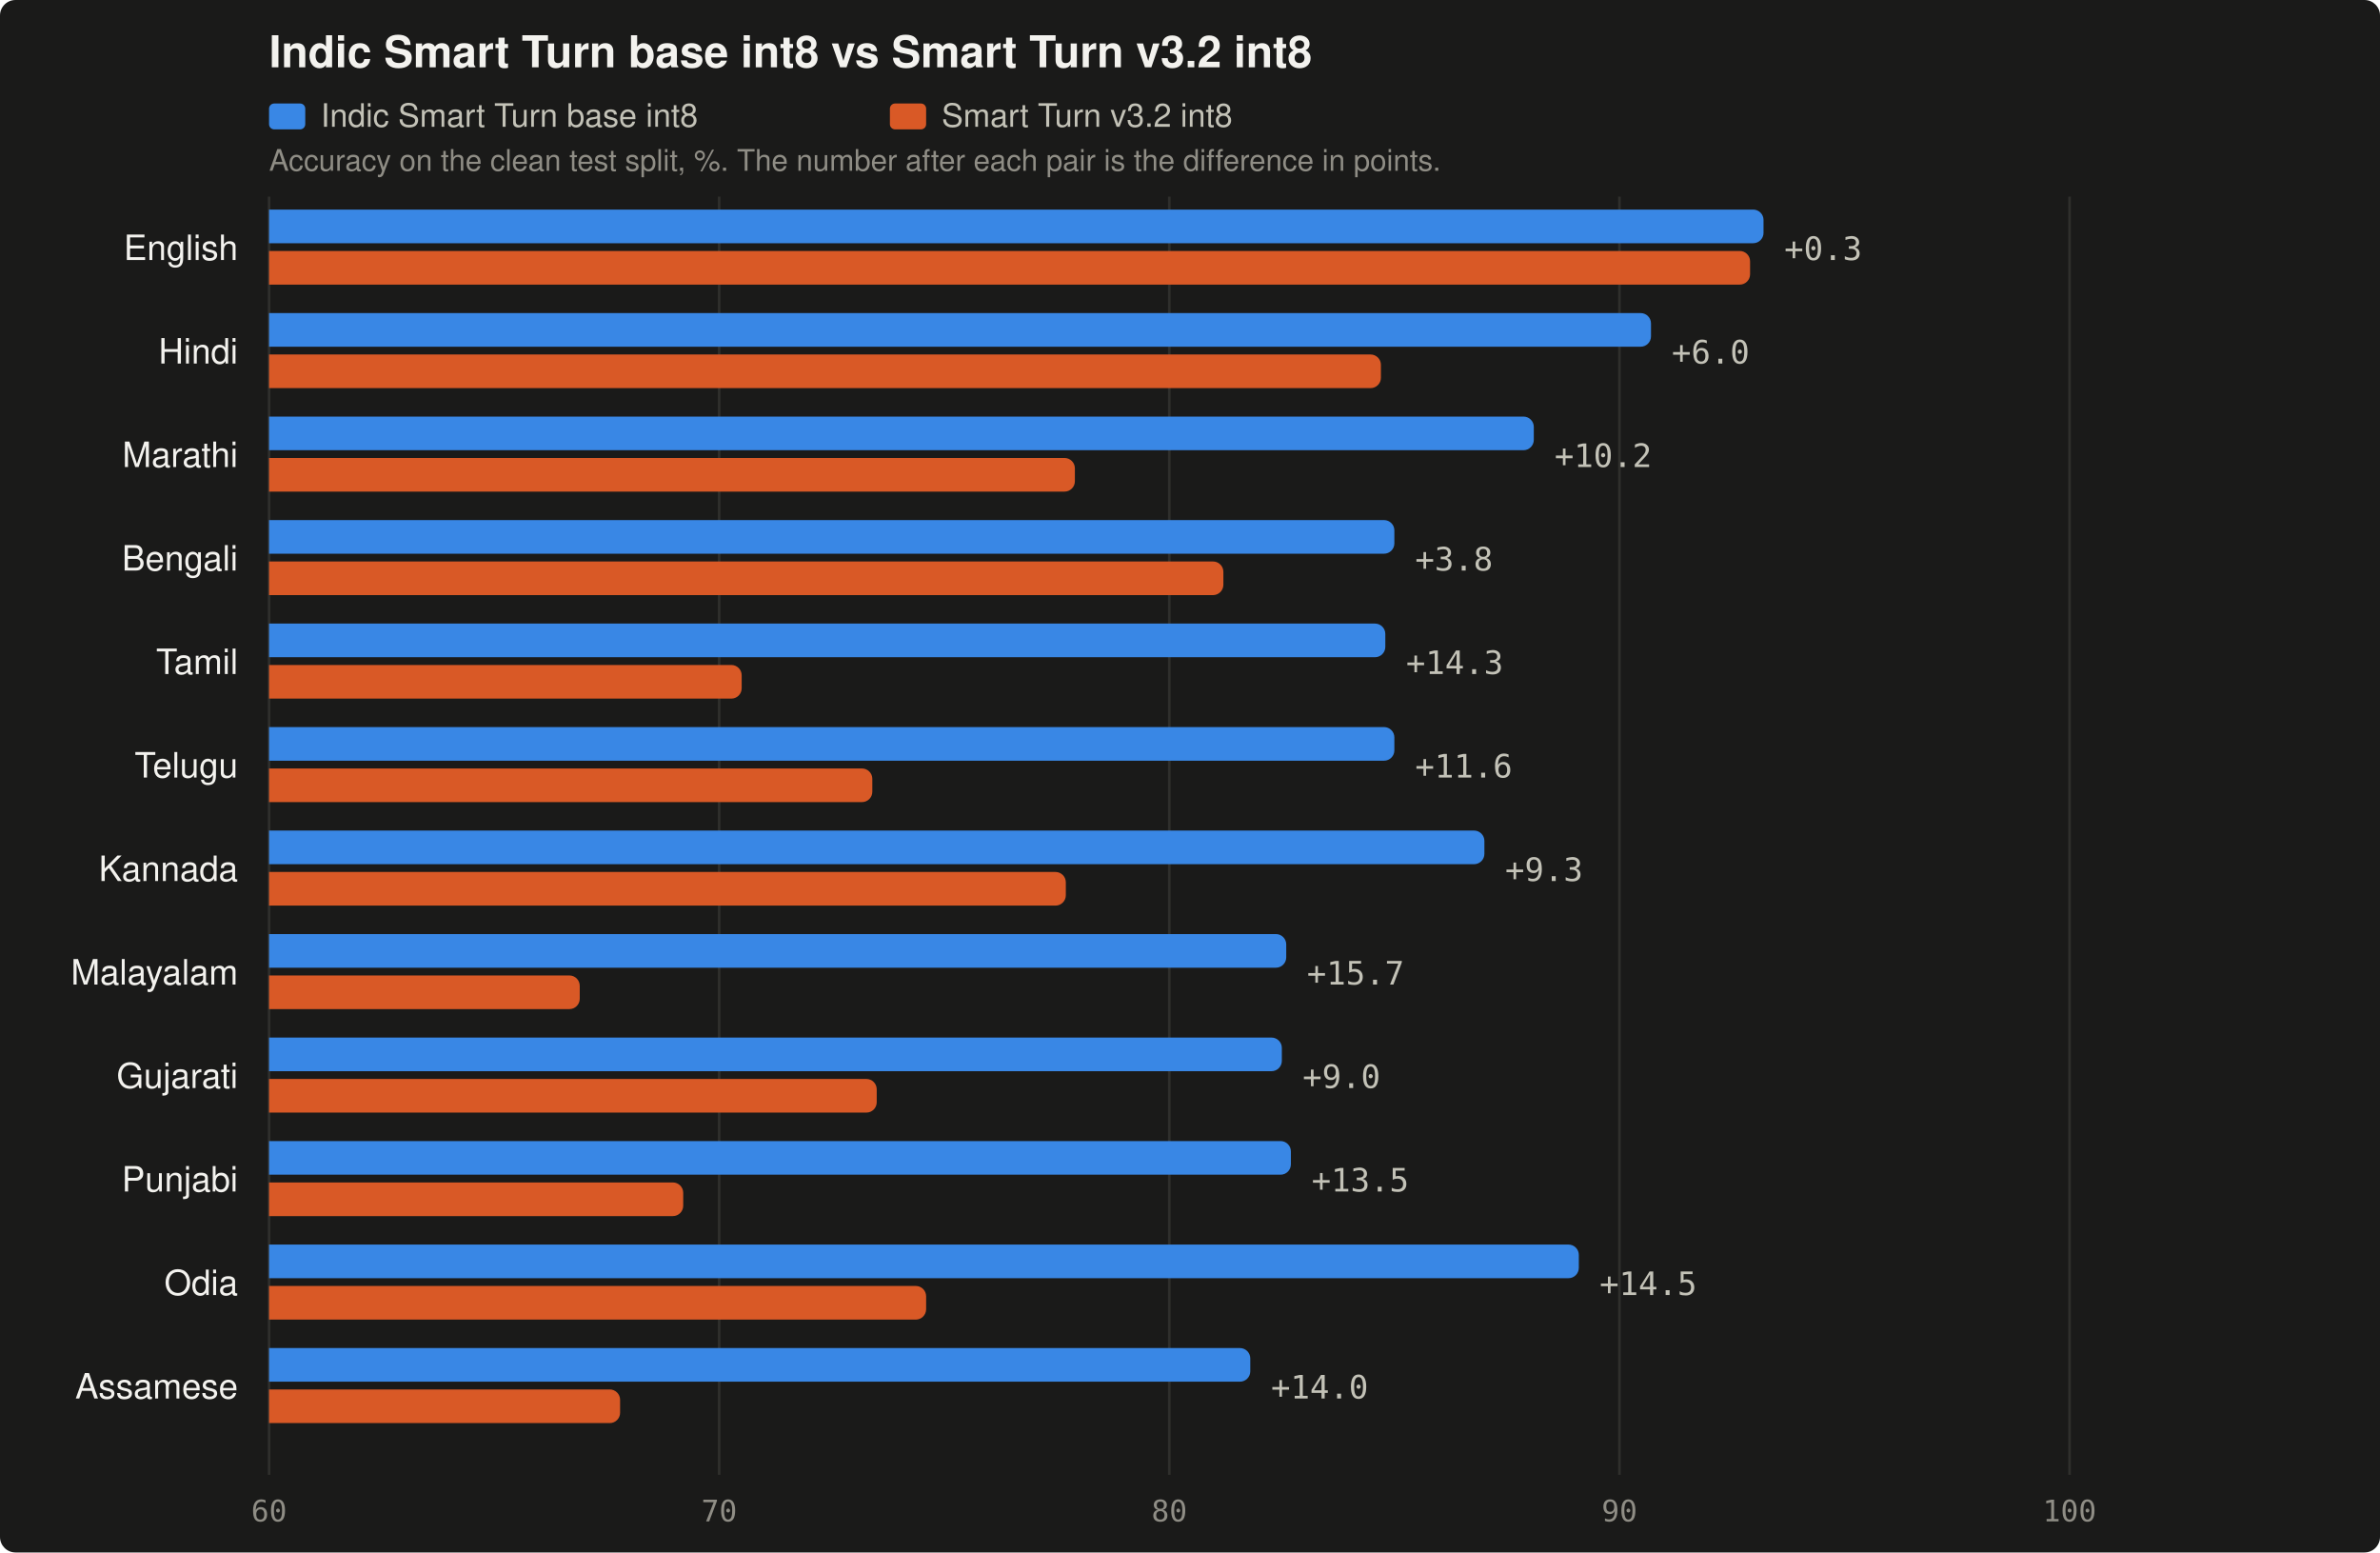
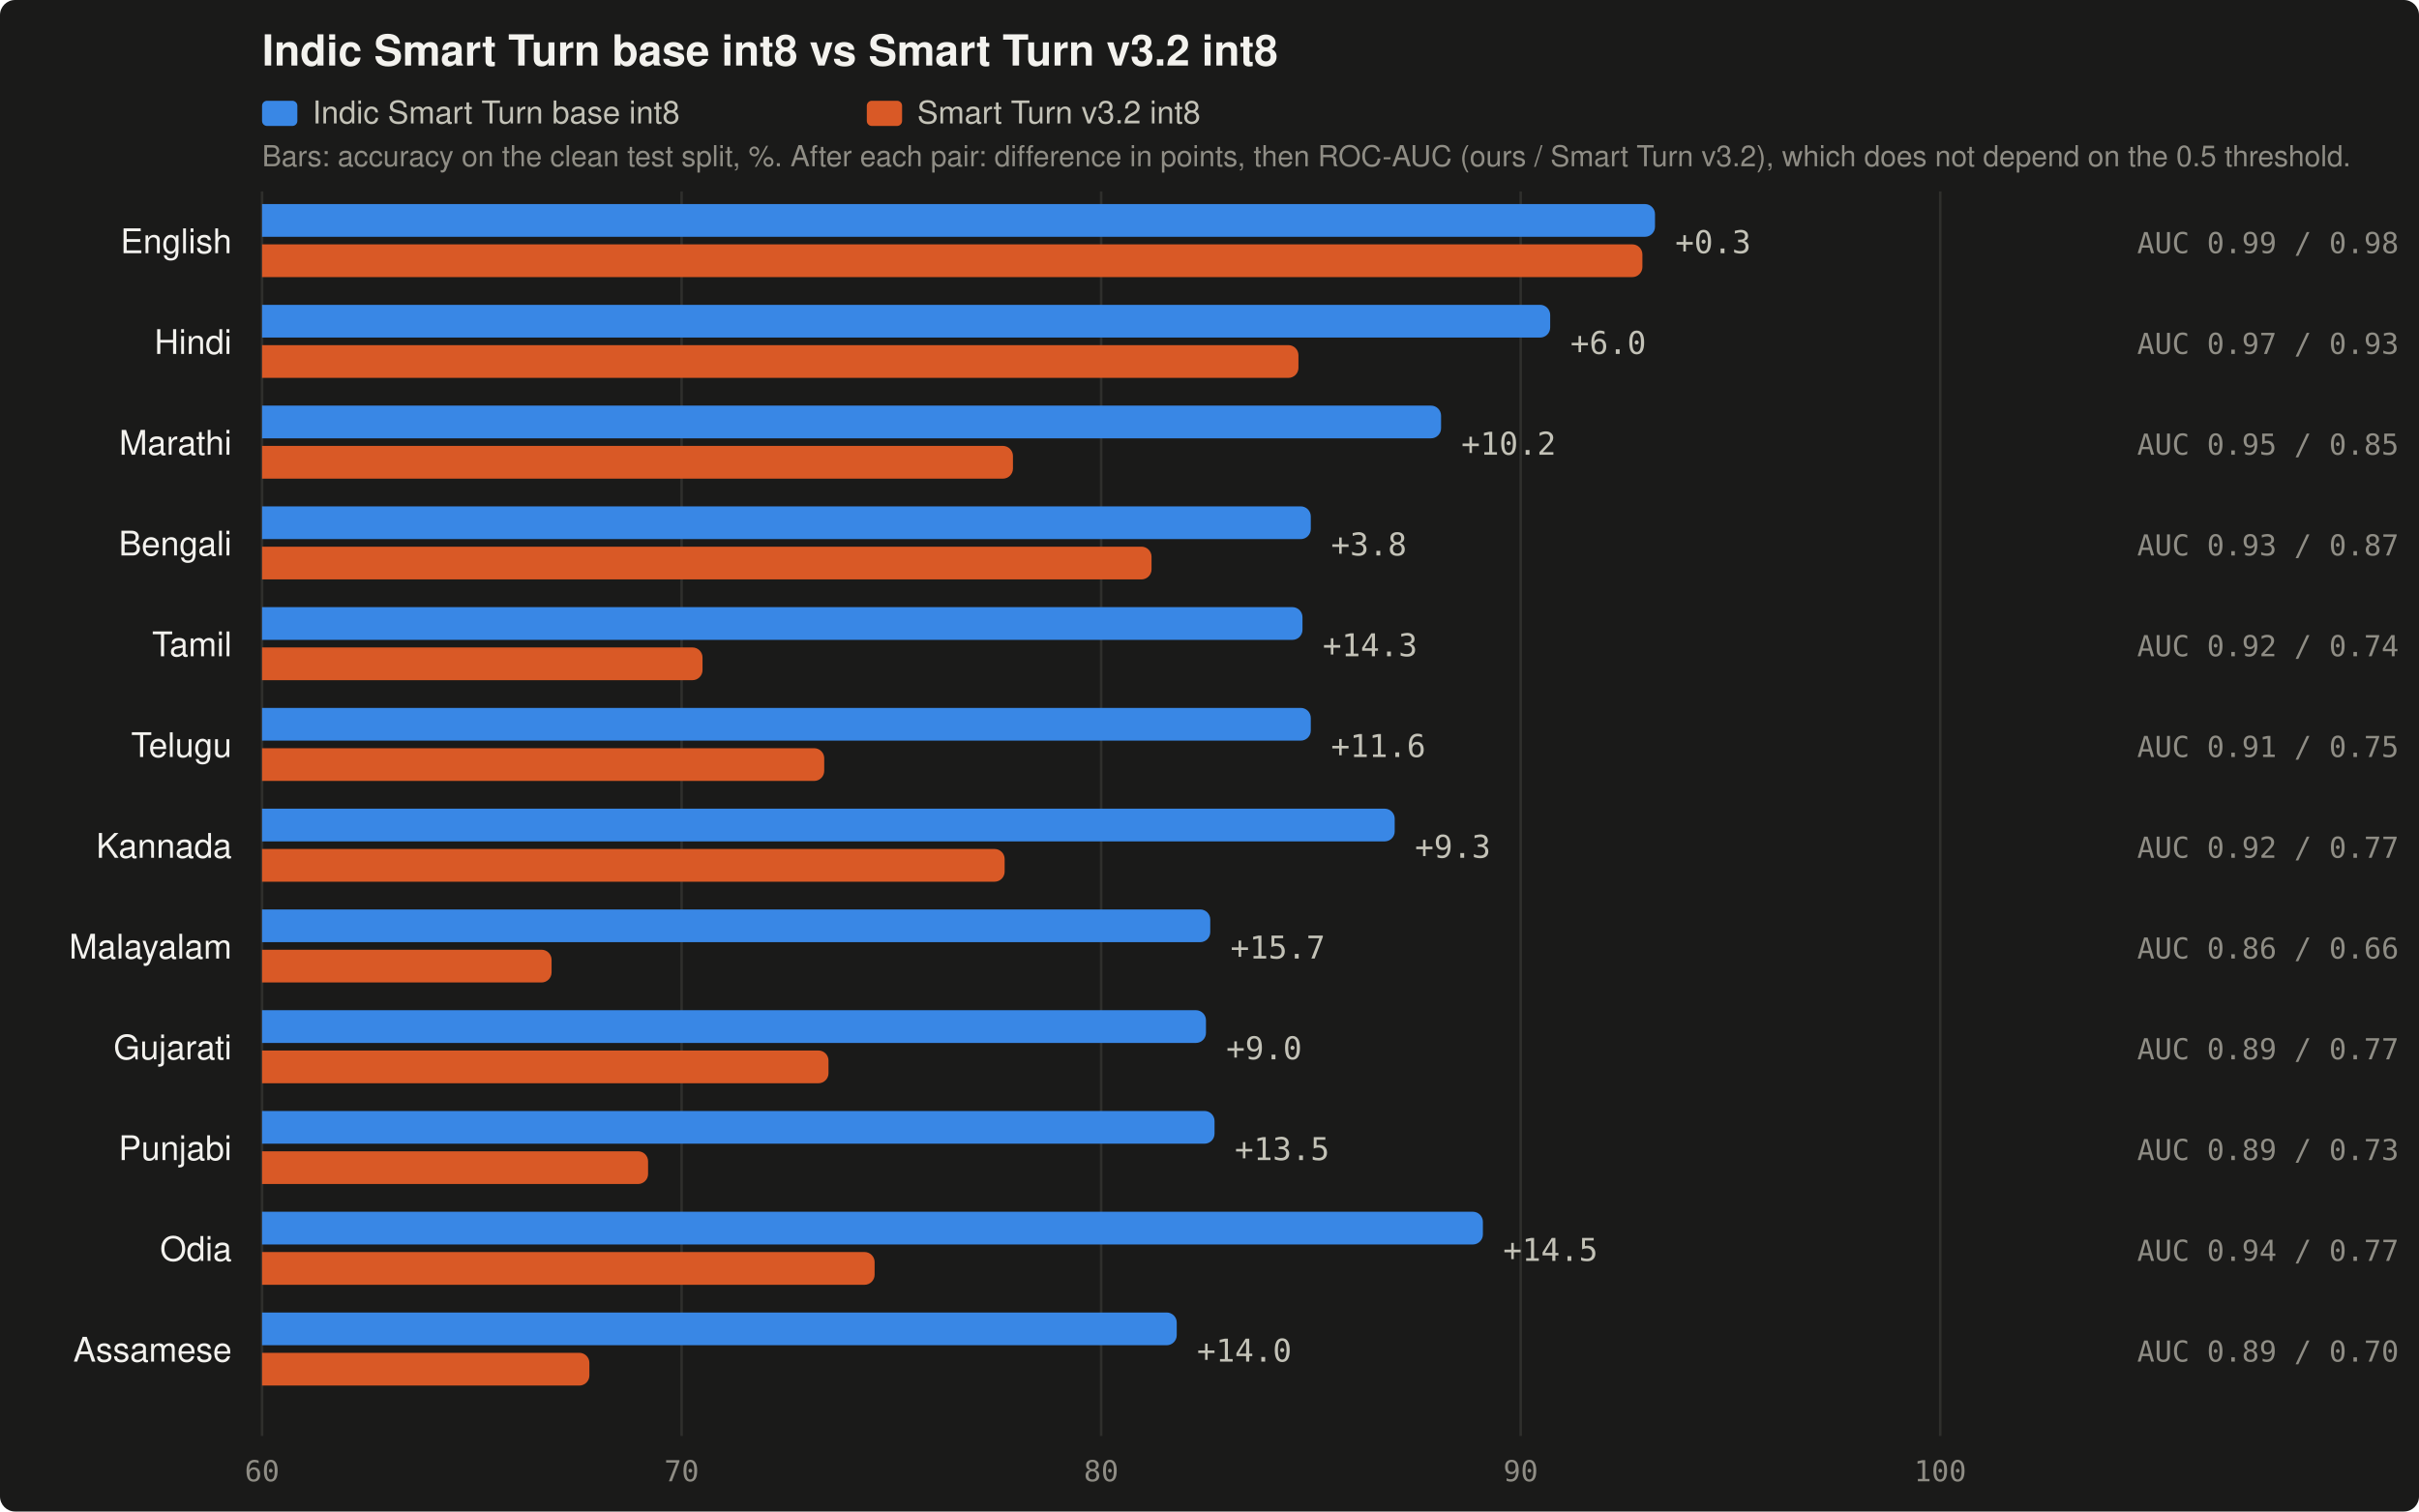
- <svg xmlns="http://www.w3.org/2000/svg" viewBox="0 0 920 600" width="920" height="600" font-family="ui-sans-serif, -apple-system, 'Segoe UI', Helvetica, Arial, sans-serif">
-   <rect width="920" height="600" fill="#1a1a19" rx="6" />
+ <svg xmlns="http://www.w3.org/2000/svg" viewBox="0 0 960 600" width="960" height="600" font-family="ui-sans-serif, -apple-system, 'Segoe UI', Helvetica, Arial, sans-serif">
+   <rect width="960" height="600" fill="#1a1a19" rx="6" />
  <text x="104" y="26" font-size="17" font-weight="600" fill="#f3f2ee">Indic Smart Turn base int8 vs Smart Turn v3.2 int8</text>
  <rect x="104" y="40" width="14" height="10" rx="2" fill="#3987e5" />
  <text x="124" y="49" font-size="12.5" fill="#c3c2b7">Indic Smart Turn base int8</text>
  <rect x="344" y="40" width="14" height="10" rx="2" fill="#d95926" />
  <text x="364" y="49" font-size="12.5" fill="#c3c2b7">Smart Turn v3.2 int8</text>
-   <text x="104" y="66" font-size="11.5" fill="#8f8d85">Accuracy on the clean test split, %. The number after each pair is the difference in points.</text>
+   <text x="104" y="66" font-size="11.5" fill="#8f8d85">Bars: accuracy on the clean test split, %. After each pair: difference in points, then ROC-AUC (ours / Smart Turn v3.2), which does not depend on the 0.5 threshold.</text>
  <line x1="104.0" x2="104.0" y1="76" y2="570" stroke="#2f2f2c" stroke-width="1" />
  <text x="104.0" y="588" font-size="11.5" fill="#8f8d85" text-anchor="middle" font-family="ui-monospace, SFMono-Regular, Menlo, Consolas, monospace">60</text>
-   <line x1="278.0" x2="278.0" y1="76" y2="570" stroke="#2f2f2c" stroke-width="1" />
-   <text x="278.0" y="588" font-size="11.5" fill="#8f8d85" text-anchor="middle" font-family="ui-monospace, SFMono-Regular, Menlo, Consolas, monospace">70</text>
-   <line x1="452.0" x2="452.0" y1="76" y2="570" stroke="#2f2f2c" stroke-width="1" />
-   <text x="452.0" y="588" font-size="11.5" fill="#8f8d85" text-anchor="middle" font-family="ui-monospace, SFMono-Regular, Menlo, Consolas, monospace">80</text>
-   <line x1="626.0" x2="626.0" y1="76" y2="570" stroke="#2f2f2c" stroke-width="1" />
-   <text x="626.0" y="588" font-size="11.5" fill="#8f8d85" text-anchor="middle" font-family="ui-monospace, SFMono-Regular, Menlo, Consolas, monospace">90</text>
-   <line x1="800.0" x2="800.0" y1="76" y2="570" stroke="#2f2f2c" stroke-width="1" />
-   <text x="800.0" y="588" font-size="11.5" fill="#8f8d85" text-anchor="middle" font-family="ui-monospace, SFMono-Regular, Menlo, Consolas, monospace">100</text>
+   <line x1="270.5" x2="270.5" y1="76" y2="570" stroke="#2f2f2c" stroke-width="1" />
+   <text x="270.5" y="588" font-size="11.5" fill="#8f8d85" text-anchor="middle" font-family="ui-monospace, SFMono-Regular, Menlo, Consolas, monospace">70</text>
+   <line x1="437.0" x2="437.0" y1="76" y2="570" stroke="#2f2f2c" stroke-width="1" />
+   <text x="437.0" y="588" font-size="11.5" fill="#8f8d85" text-anchor="middle" font-family="ui-monospace, SFMono-Regular, Menlo, Consolas, monospace">80</text>
+   <line x1="603.5" x2="603.5" y1="76" y2="570" stroke="#2f2f2c" stroke-width="1" />
+   <text x="603.5" y="588" font-size="11.5" fill="#8f8d85" text-anchor="middle" font-family="ui-monospace, SFMono-Regular, Menlo, Consolas, monospace">90</text>
+   <line x1="770.0" x2="770.0" y1="76" y2="570" stroke="#2f2f2c" stroke-width="1" />
+   <text x="770.0" y="588" font-size="11.5" fill="#8f8d85" text-anchor="middle" font-family="ui-monospace, SFMono-Regular, Menlo, Consolas, monospace">100</text>
  <text x="92" y="100.5" font-size="13.5" fill="#f3f2ee" text-anchor="end">English</text>
-   <path d="M104.0,81 h573.7 a4,4 0 0 1 4,4 v5 a4,4 0 0 1 -4,4 h-573.7 z" fill="#3987e5" />
-   <path d="M104.0,97 h568.5 a4,4 0 0 1 4,4 v5 a4,4 0 0 1 -4,4 h-568.5 z" fill="#d95926" />
-   <text x="689.7" y="100.5" font-size="12.5" fill="#c3c2b7" font-family="ui-monospace, SFMono-Regular, Menlo, Consolas, monospace">+0.3</text>
+   <path d="M104.0,81 h548.8 a4,4 0 0 1 4,4 v5 a4,4 0 0 1 -4,4 h-548.8 z" fill="#3987e5" />
+   <path d="M104.0,97 h543.8 a4,4 0 0 1 4,4 v5 a4,4 0 0 1 -4,4 h-543.8 z" fill="#d95926" />
+   <text x="664.8" y="100.5" font-size="12.5" fill="#c3c2b7" font-family="ui-monospace, SFMono-Regular, Menlo, Consolas, monospace">+0.3</text>
+   <text x="952" y="100.5" font-size="11.5" fill="#8f8d85" font-family="ui-monospace, SFMono-Regular, Menlo, Consolas, monospace" text-anchor="end">AUC 0.99 / 0.98</text>
  <text x="92" y="140.5" font-size="13.5" fill="#f3f2ee" text-anchor="end">Hindi</text>
-   <path d="M104.0,121 h530.2 a4,4 0 0 1 4,4 v5 a4,4 0 0 1 -4,4 h-530.2 z" fill="#3987e5" />
-   <path d="M104.0,137 h425.8 a4,4 0 0 1 4,4 v5 a4,4 0 0 1 -4,4 h-425.8 z" fill="#d95926" />
-   <text x="646.2" y="140.5" font-size="12.5" fill="#c3c2b7" font-family="ui-monospace, SFMono-Regular, Menlo, Consolas, monospace">+6.0</text>
+   <path d="M104.0,121 h507.2 a4,4 0 0 1 4,4 v5 a4,4 0 0 1 -4,4 h-507.2 z" fill="#3987e5" />
+   <path d="M104.0,137 h407.3 a4,4 0 0 1 4,4 v5 a4,4 0 0 1 -4,4 h-407.3 z" fill="#d95926" />
+   <text x="623.2" y="140.5" font-size="12.5" fill="#c3c2b7" font-family="ui-monospace, SFMono-Regular, Menlo, Consolas, monospace">+6.0</text>
+   <text x="952" y="140.5" font-size="11.5" fill="#8f8d85" font-family="ui-monospace, SFMono-Regular, Menlo, Consolas, monospace" text-anchor="end">AUC 0.97 / 0.93</text>
  <text x="92" y="180.5" font-size="13.5" fill="#f3f2ee" text-anchor="end">Marathi</text>
-   <path d="M104.0,161 h484.9 a4,4 0 0 1 4,4 v5 a4,4 0 0 1 -4,4 h-484.9 z" fill="#3987e5" />
-   <path d="M104.0,177 h307.5 a4,4 0 0 1 4,4 v5 a4,4 0 0 1 -4,4 h-307.5 z" fill="#d95926" />
-   <text x="600.9" y="180.5" font-size="12.5" fill="#c3c2b7" font-family="ui-monospace, SFMono-Regular, Menlo, Consolas, monospace">+10.2</text>
+   <path d="M104.0,161 h463.9 a4,4 0 0 1 4,4 v5 a4,4 0 0 1 -4,4 h-463.9 z" fill="#3987e5" />
+   <path d="M104.0,177 h294.0 a4,4 0 0 1 4,4 v5 a4,4 0 0 1 -4,4 h-294.0 z" fill="#d95926" />
+   <text x="579.9" y="180.5" font-size="12.5" fill="#c3c2b7" font-family="ui-monospace, SFMono-Regular, Menlo, Consolas, monospace">+10.2</text>
+   <text x="952" y="180.5" font-size="11.5" fill="#8f8d85" font-family="ui-monospace, SFMono-Regular, Menlo, Consolas, monospace" text-anchor="end">AUC 0.95 / 0.85</text>
  <text x="92" y="220.5" font-size="13.5" fill="#f3f2ee" text-anchor="end">Bengali</text>
-   <path d="M104.0,201 h431.0 a4,4 0 0 1 4,4 v5 a4,4 0 0 1 -4,4 h-431.0 z" fill="#3987e5" />
-   <path d="M104.0,217 h364.9 a4,4 0 0 1 4,4 v5 a4,4 0 0 1 -4,4 h-364.9 z" fill="#d95926" />
-   <text x="547.0" y="220.5" font-size="12.5" fill="#c3c2b7" font-family="ui-monospace, SFMono-Regular, Menlo, Consolas, monospace">+3.8</text>
+   <path d="M104.0,201 h412.2 a4,4 0 0 1 4,4 v5 a4,4 0 0 1 -4,4 h-412.2 z" fill="#3987e5" />
+   <path d="M104.0,217 h349.0 a4,4 0 0 1 4,4 v5 a4,4 0 0 1 -4,4 h-349.0 z" fill="#d95926" />
+   <text x="528.2" y="220.5" font-size="12.5" fill="#c3c2b7" font-family="ui-monospace, SFMono-Regular, Menlo, Consolas, monospace">+3.8</text>
+   <text x="952" y="220.5" font-size="11.5" fill="#8f8d85" font-family="ui-monospace, SFMono-Regular, Menlo, Consolas, monospace" text-anchor="end">AUC 0.93 / 0.87</text>
  <text x="92" y="260.5" font-size="13.5" fill="#f3f2ee" text-anchor="end">Tamil</text>
-   <path d="M104.0,241 h427.5 a4,4 0 0 1 4,4 v5 a4,4 0 0 1 -4,4 h-427.5 z" fill="#3987e5" />
-   <path d="M104.0,257 h178.7 a4,4 0 0 1 4,4 v5 a4,4 0 0 1 -4,4 h-178.7 z" fill="#d95926" />
-   <text x="543.5" y="260.5" font-size="12.5" fill="#c3c2b7" font-family="ui-monospace, SFMono-Regular, Menlo, Consolas, monospace">+14.3</text>
+   <path d="M104.0,241 h408.9 a4,4 0 0 1 4,4 v5 a4,4 0 0 1 -4,4 h-408.9 z" fill="#3987e5" />
+   <path d="M104.0,257 h170.8 a4,4 0 0 1 4,4 v5 a4,4 0 0 1 -4,4 h-170.8 z" fill="#d95926" />
+   <text x="524.9" y="260.5" font-size="12.5" fill="#c3c2b7" font-family="ui-monospace, SFMono-Regular, Menlo, Consolas, monospace">+14.3</text>
+   <text x="952" y="260.5" font-size="11.5" fill="#8f8d85" font-family="ui-monospace, SFMono-Regular, Menlo, Consolas, monospace" text-anchor="end">AUC 0.92 / 0.74</text>
  <text x="92" y="300.5" font-size="13.5" fill="#f3f2ee" text-anchor="end">Telugu</text>
-   <path d="M104.0,281 h431.0 a4,4 0 0 1 4,4 v5 a4,4 0 0 1 -4,4 h-431.0 z" fill="#3987e5" />
-   <path d="M104.0,297 h229.2 a4,4 0 0 1 4,4 v5 a4,4 0 0 1 -4,4 h-229.2 z" fill="#d95926" />
-   <text x="547.0" y="300.5" font-size="12.5" fill="#c3c2b7" font-family="ui-monospace, SFMono-Regular, Menlo, Consolas, monospace">+11.6</text>
+   <path d="M104.0,281 h412.2 a4,4 0 0 1 4,4 v5 a4,4 0 0 1 -4,4 h-412.2 z" fill="#3987e5" />
+   <path d="M104.0,297 h219.1 a4,4 0 0 1 4,4 v5 a4,4 0 0 1 -4,4 h-219.1 z" fill="#d95926" />
+   <text x="528.2" y="300.5" font-size="12.5" fill="#c3c2b7" font-family="ui-monospace, SFMono-Regular, Menlo, Consolas, monospace">+11.6</text>
+   <text x="952" y="300.5" font-size="11.5" fill="#8f8d85" font-family="ui-monospace, SFMono-Regular, Menlo, Consolas, monospace" text-anchor="end">AUC 0.91 / 0.75</text>
  <text x="92" y="340.5" font-size="13.5" fill="#f3f2ee" text-anchor="end">Kannada</text>
-   <path d="M104.0,321 h465.8 a4,4 0 0 1 4,4 v5 a4,4 0 0 1 -4,4 h-465.8 z" fill="#3987e5" />
-   <path d="M104.0,337 h304.0 a4,4 0 0 1 4,4 v5 a4,4 0 0 1 -4,4 h-304.0 z" fill="#d95926" />
-   <text x="581.8" y="340.5" font-size="12.5" fill="#c3c2b7" font-family="ui-monospace, SFMono-Regular, Menlo, Consolas, monospace">+9.3</text>
+   <path d="M104.0,321 h445.5 a4,4 0 0 1 4,4 v5 a4,4 0 0 1 -4,4 h-445.5 z" fill="#3987e5" />
+   <path d="M104.0,337 h290.7 a4,4 0 0 1 4,4 v5 a4,4 0 0 1 -4,4 h-290.7 z" fill="#d95926" />
+   <text x="561.5" y="340.5" font-size="12.5" fill="#c3c2b7" font-family="ui-monospace, SFMono-Regular, Menlo, Consolas, monospace">+9.3</text>
+   <text x="952" y="340.5" font-size="11.5" fill="#8f8d85" font-family="ui-monospace, SFMono-Regular, Menlo, Consolas, monospace" text-anchor="end">AUC 0.92 / 0.77</text>
  <text x="92" y="380.5" font-size="13.5" fill="#f3f2ee" text-anchor="end">Malayalam</text>
-   <path d="M104.0,361 h389.2 a4,4 0 0 1 4,4 v5 a4,4 0 0 1 -4,4 h-389.2 z" fill="#3987e5" />
-   <path d="M104.0,377 h116.1 a4,4 0 0 1 4,4 v5 a4,4 0 0 1 -4,4 h-116.1 z" fill="#d95926" />
-   <text x="505.2" y="380.5" font-size="12.5" fill="#c3c2b7" font-family="ui-monospace, SFMono-Regular, Menlo, Consolas, monospace">+15.7</text>
+   <path d="M104.0,361 h372.3 a4,4 0 0 1 4,4 v5 a4,4 0 0 1 -4,4 h-372.3 z" fill="#3987e5" />
+   <path d="M104.0,377 h110.9 a4,4 0 0 1 4,4 v5 a4,4 0 0 1 -4,4 h-110.9 z" fill="#d95926" />
+   <text x="488.3" y="380.5" font-size="12.5" fill="#c3c2b7" font-family="ui-monospace, SFMono-Regular, Menlo, Consolas, monospace">+15.7</text>
+   <text x="952" y="380.5" font-size="11.5" fill="#8f8d85" font-family="ui-monospace, SFMono-Regular, Menlo, Consolas, monospace" text-anchor="end">AUC 0.86 / 0.66</text>
  <text x="92" y="420.5" font-size="13.5" fill="#f3f2ee" text-anchor="end">Gujarati</text>
-   <path d="M104.0,401 h387.5 a4,4 0 0 1 4,4 v5 a4,4 0 0 1 -4,4 h-387.5 z" fill="#3987e5" />
-   <path d="M104.0,417 h230.9 a4,4 0 0 1 4,4 v5 a4,4 0 0 1 -4,4 h-230.9 z" fill="#d95926" />
-   <text x="503.5" y="420.5" font-size="12.5" fill="#c3c2b7" font-family="ui-monospace, SFMono-Regular, Menlo, Consolas, monospace">+9.0</text>
+   <path d="M104.0,401 h370.6 a4,4 0 0 1 4,4 v5 a4,4 0 0 1 -4,4 h-370.6 z" fill="#3987e5" />
+   <path d="M104.0,417 h220.8 a4,4 0 0 1 4,4 v5 a4,4 0 0 1 -4,4 h-220.8 z" fill="#d95926" />
+   <text x="486.6" y="420.5" font-size="12.5" fill="#c3c2b7" font-family="ui-monospace, SFMono-Regular, Menlo, Consolas, monospace">+9.0</text>
+   <text x="952" y="420.5" font-size="11.5" fill="#8f8d85" font-family="ui-monospace, SFMono-Regular, Menlo, Consolas, monospace" text-anchor="end">AUC 0.89 / 0.77</text>
  <text x="92" y="460.5" font-size="13.5" fill="#f3f2ee" text-anchor="end">Punjabi</text>
-   <path d="M104.0,441 h391.0 a4,4 0 0 1 4,4 v5 a4,4 0 0 1 -4,4 h-391.0 z" fill="#3987e5" />
-   <path d="M104.0,457 h156.1 a4,4 0 0 1 4,4 v5 a4,4 0 0 1 -4,4 h-156.1 z" fill="#d95926" />
-   <text x="507.0" y="460.5" font-size="12.5" fill="#c3c2b7" font-family="ui-monospace, SFMono-Regular, Menlo, Consolas, monospace">+13.5</text>
+   <path d="M104.0,441 h374.0 a4,4 0 0 1 4,4 v5 a4,4 0 0 1 -4,4 h-374.0 z" fill="#3987e5" />
+   <path d="M104.0,457 h149.2 a4,4 0 0 1 4,4 v5 a4,4 0 0 1 -4,4 h-149.2 z" fill="#d95926" />
+   <text x="490.0" y="460.5" font-size="12.5" fill="#c3c2b7" font-family="ui-monospace, SFMono-Regular, Menlo, Consolas, monospace">+13.5</text>
+   <text x="952" y="460.5" font-size="11.5" fill="#8f8d85" font-family="ui-monospace, SFMono-Regular, Menlo, Consolas, monospace" text-anchor="end">AUC 0.89 / 0.73</text>
  <text x="92" y="500.5" font-size="13.5" fill="#f3f2ee" text-anchor="end">Odia</text>
-   <path d="M104.0,481 h502.3 a4,4 0 0 1 4,4 v5 a4,4 0 0 1 -4,4 h-502.3 z" fill="#3987e5" />
-   <path d="M104.0,497 h250.0 a4,4 0 0 1 4,4 v5 a4,4 0 0 1 -4,4 h-250.0 z" fill="#d95926" />
-   <text x="618.3" y="500.5" font-size="12.5" fill="#c3c2b7" font-family="ui-monospace, SFMono-Regular, Menlo, Consolas, monospace">+14.5</text>
+   <path d="M104.0,481 h480.5 a4,4 0 0 1 4,4 v5 a4,4 0 0 1 -4,4 h-480.5 z" fill="#3987e5" />
+   <path d="M104.0,497 h239.1 a4,4 0 0 1 4,4 v5 a4,4 0 0 1 -4,4 h-239.1 z" fill="#d95926" />
+   <text x="596.5" y="500.5" font-size="12.5" fill="#c3c2b7" font-family="ui-monospace, SFMono-Regular, Menlo, Consolas, monospace">+14.5</text>
+   <text x="952" y="500.5" font-size="11.5" fill="#8f8d85" font-family="ui-monospace, SFMono-Regular, Menlo, Consolas, monospace" text-anchor="end">AUC 0.94 / 0.77</text>
  <text x="92" y="540.5" font-size="13.5" fill="#f3f2ee" text-anchor="end">Assamese</text>
-   <path d="M104.0,521 h375.3 a4,4 0 0 1 4,4 v5 a4,4 0 0 1 -4,4 h-375.3 z" fill="#3987e5" />
-   <path d="M104.0,537 h131.7 a4,4 0 0 1 4,4 v5 a4,4 0 0 1 -4,4 h-131.7 z" fill="#d95926" />
-   <text x="491.3" y="540.5" font-size="12.5" fill="#c3c2b7" font-family="ui-monospace, SFMono-Regular, Menlo, Consolas, monospace">+14.0</text>
+   <path d="M104.0,521 h359.0 a4,4 0 0 1 4,4 v5 a4,4 0 0 1 -4,4 h-359.0 z" fill="#3987e5" />
+   <path d="M104.0,537 h125.9 a4,4 0 0 1 4,4 v5 a4,4 0 0 1 -4,4 h-125.9 z" fill="#d95926" />
+   <text x="475.0" y="540.5" font-size="12.5" fill="#c3c2b7" font-family="ui-monospace, SFMono-Regular, Menlo, Consolas, monospace">+14.0</text>
+   <text x="952" y="540.5" font-size="11.5" fill="#8f8d85" font-family="ui-monospace, SFMono-Regular, Menlo, Consolas, monospace" text-anchor="end">AUC 0.89 / 0.70</text>
</svg>
